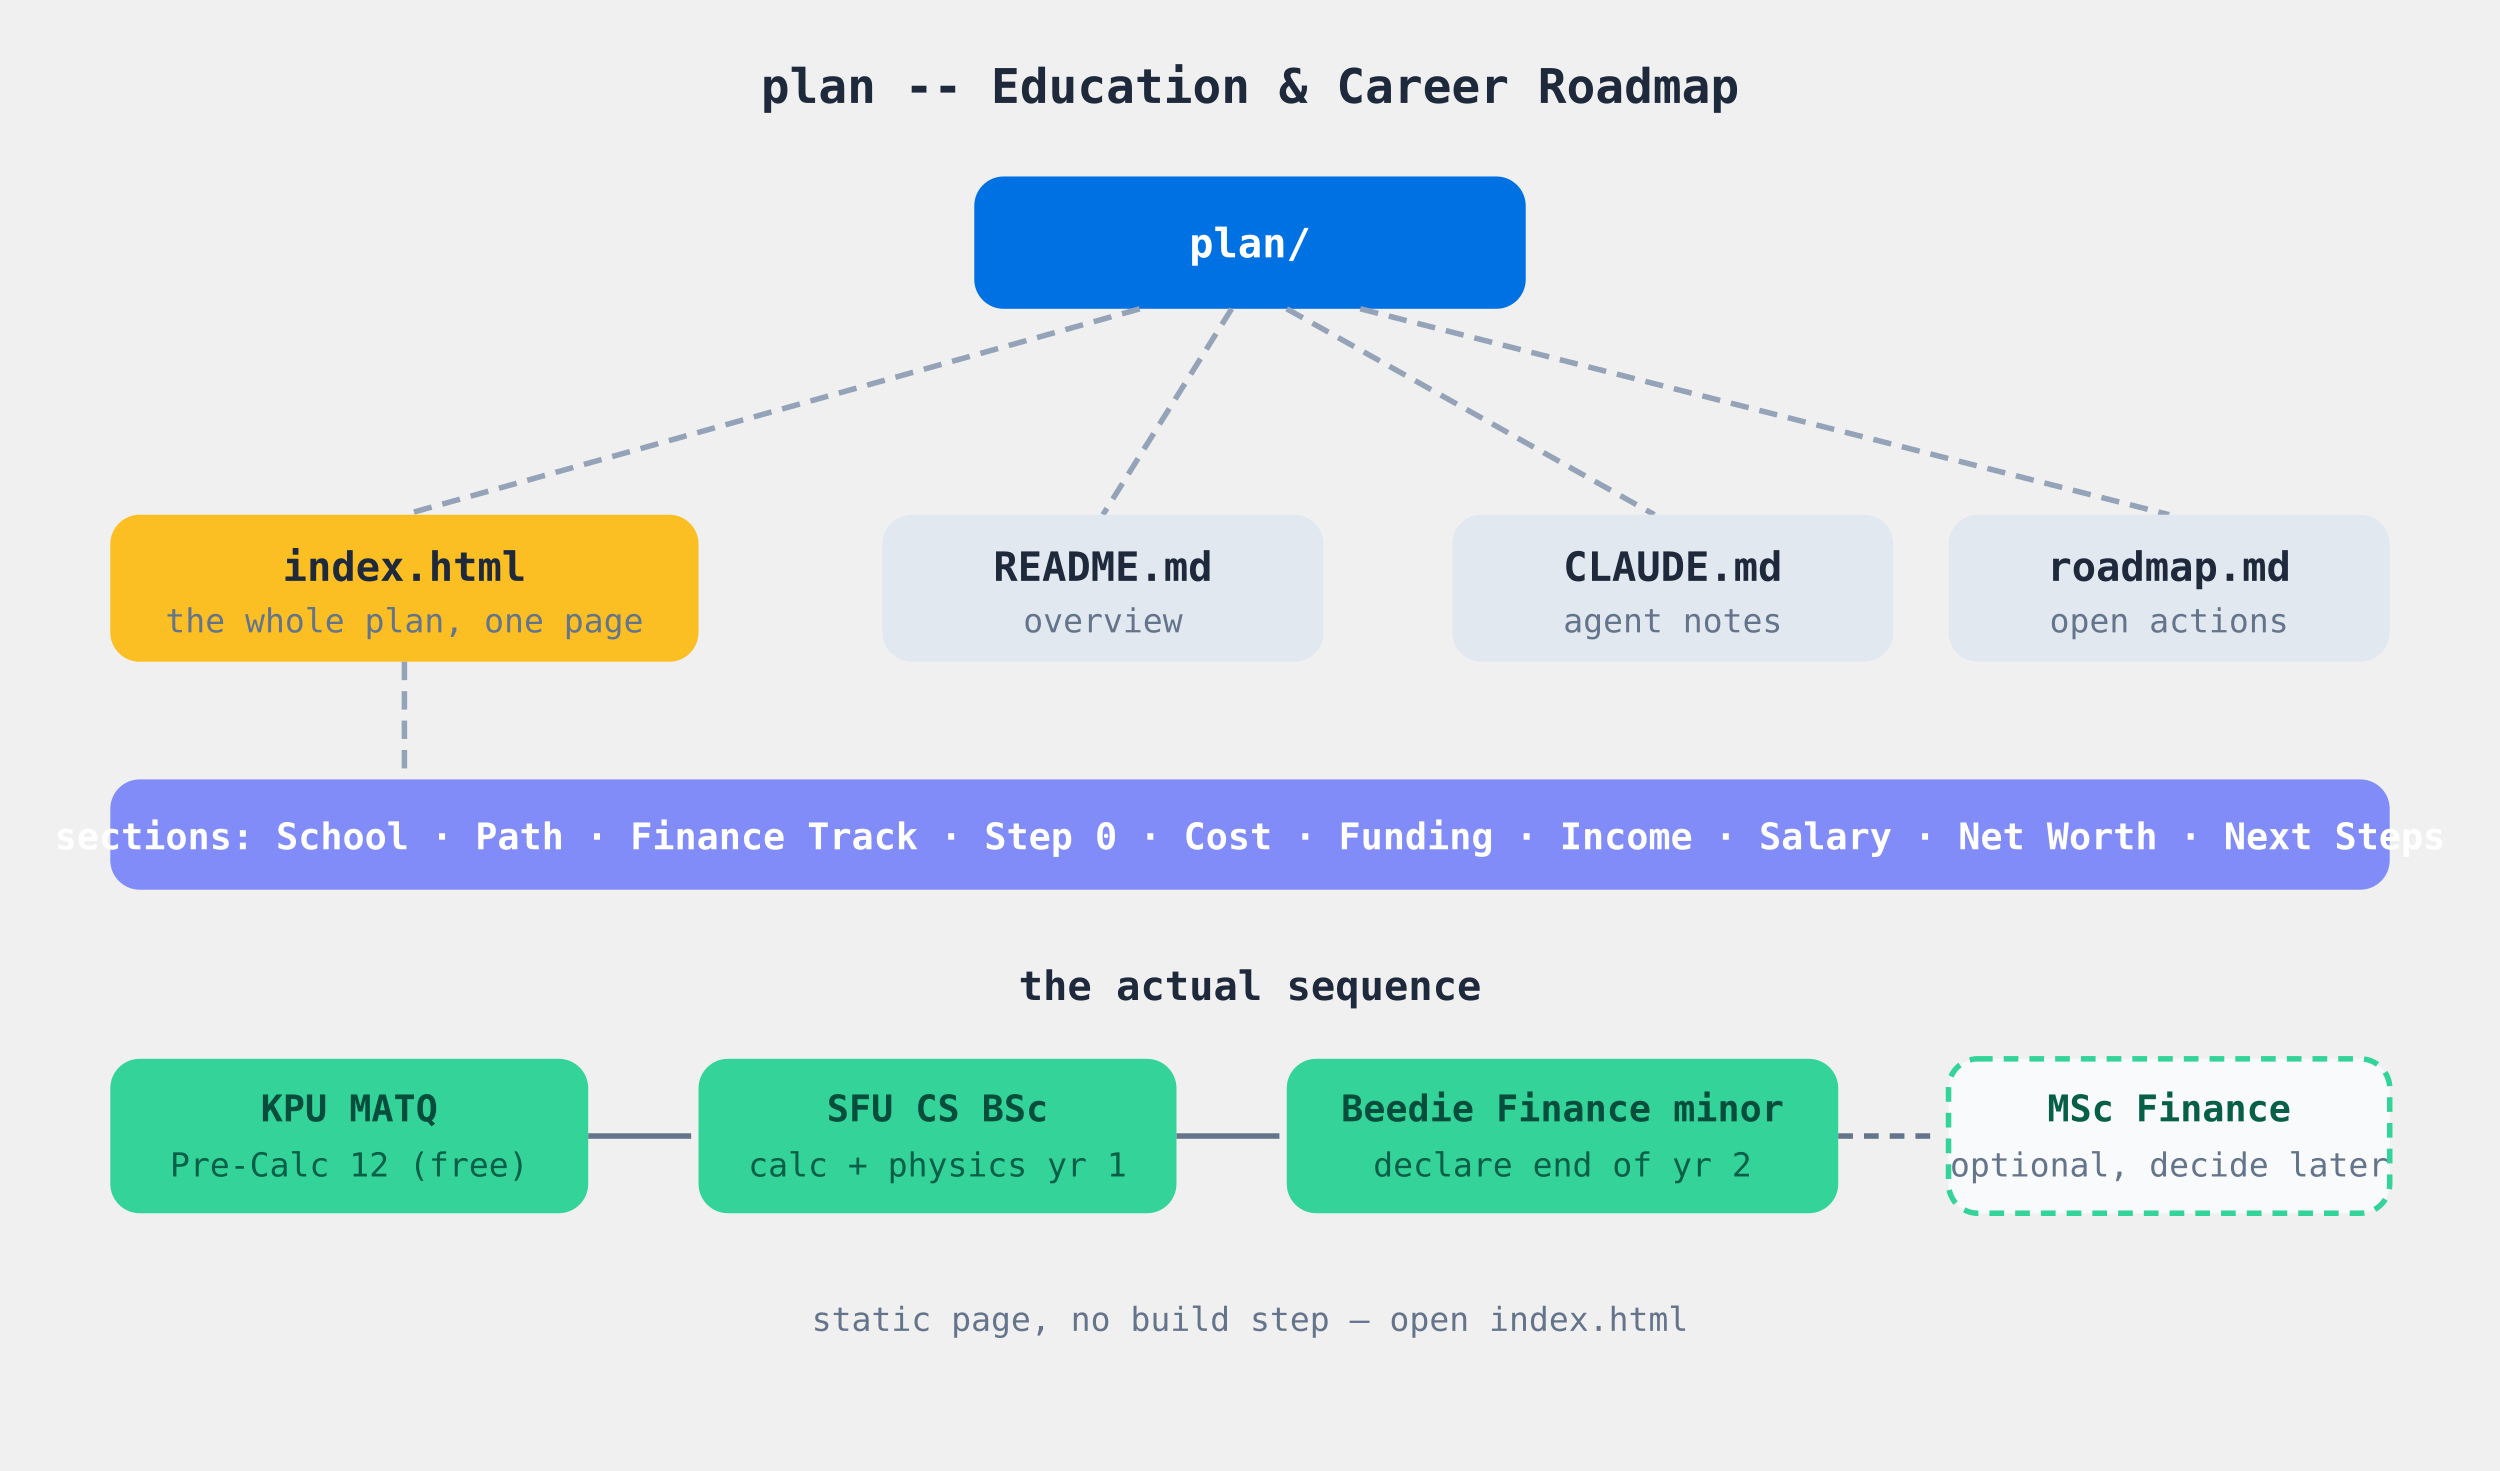
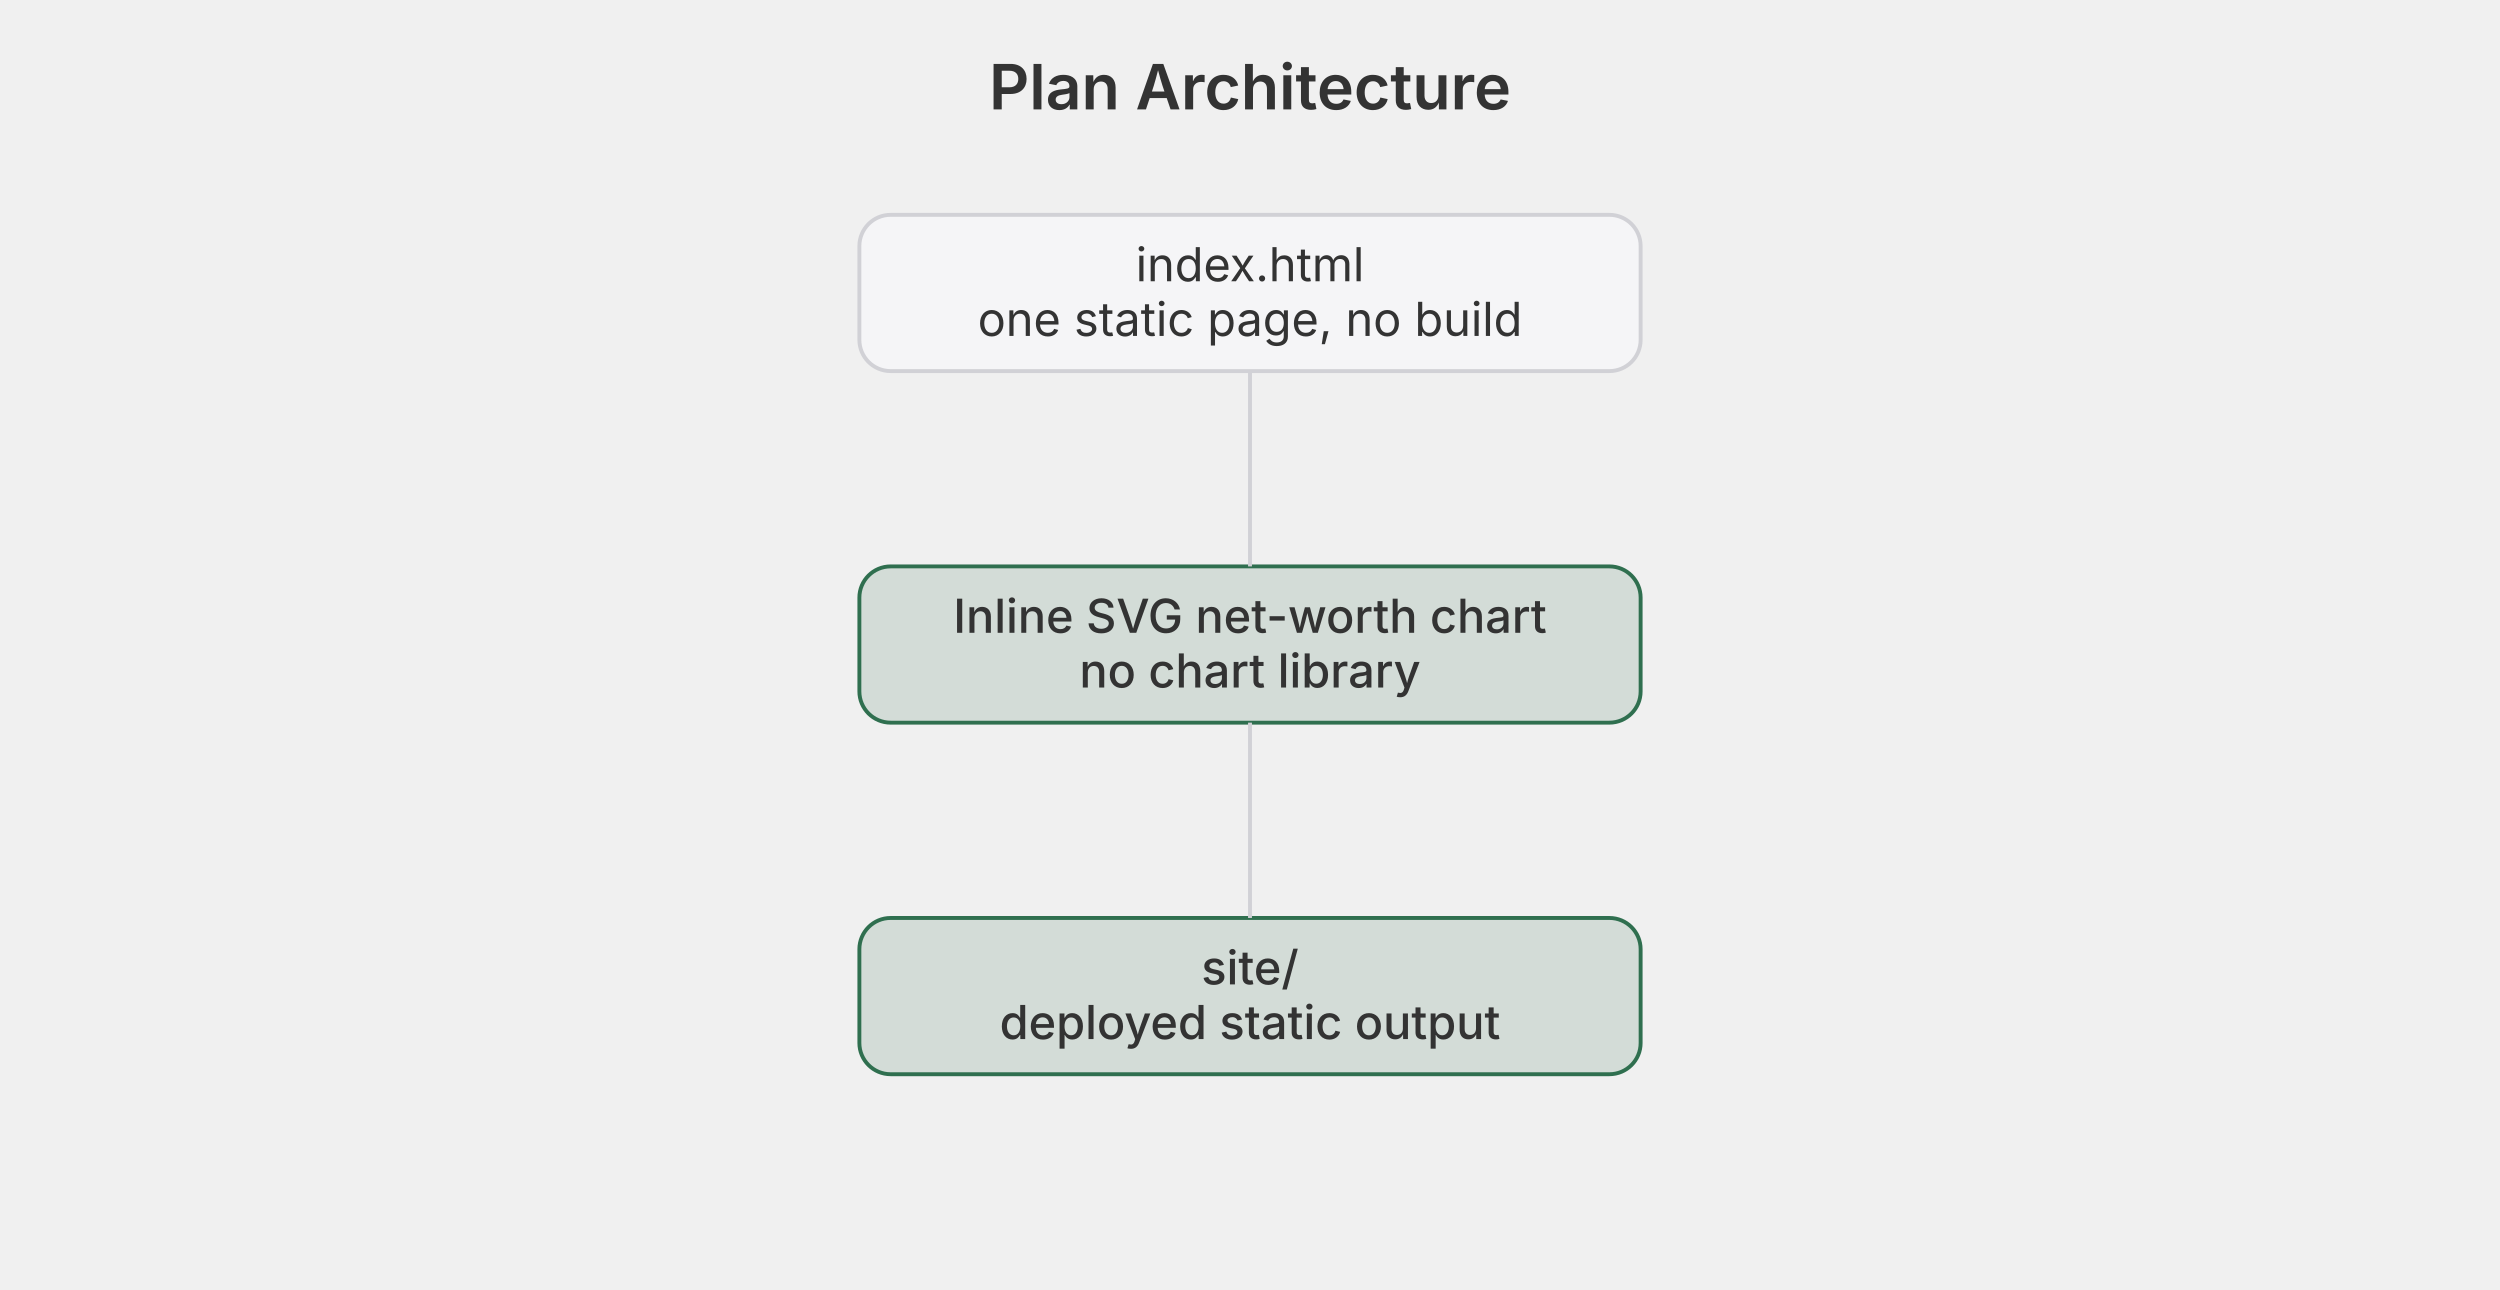
- <svg xmlns="http://www.w3.org/2000/svg" viewBox="0 0 680 400" width="680" height="400" style="font-family:monospace;background:#f8fafc;border-radius:12px">
-   <text x="340" y="28" text-anchor="middle" font-size="13" font-weight="bold" fill="#1e293b">plan  --  Education &amp; Career Roadmap</text>
-   <rect x="265" y="48" width="150" height="36" rx="8" fill="#0071e3" />
-   <text x="340" y="70" text-anchor="middle" font-size="11" fill="white" font-weight="bold">plan/</text>
-   <line x1="310" y1="84" x2="110" y2="140" stroke="#94a3b8" stroke-width="1.5" stroke-dasharray="5,3" />
-   <line x1="335" y1="84" x2="300" y2="140" stroke="#94a3b8" stroke-width="1.5" stroke-dasharray="5,3" />
-   <line x1="350" y1="84" x2="450" y2="140" stroke="#94a3b8" stroke-width="1.5" stroke-dasharray="5,3" />
-   <line x1="370" y1="84" x2="590" y2="140" stroke="#94a3b8" stroke-width="1.5" stroke-dasharray="5,3" />
-   <rect x="30" y="140" width="160" height="40" rx="8" fill="#fbbf24" />
-   <text x="110" y="158" text-anchor="middle" font-size="11" fill="#1e293b" font-weight="bold">index.html</text>
-   <text x="110" y="172" text-anchor="middle" font-size="9" fill="#64748b">the whole plan, one page</text>
-   <rect x="240" y="140" width="120" height="40" rx="8" fill="#e2e8f0" />
-   <text x="300" y="158" text-anchor="middle" font-size="11" fill="#1e293b" font-weight="bold">README.md</text>
-   <text x="300" y="172" text-anchor="middle" font-size="9" fill="#64748b">overview</text>
-   <rect x="395" y="140" width="120" height="40" rx="8" fill="#e2e8f0" />
-   <text x="455" y="158" text-anchor="middle" font-size="11" fill="#1e293b" font-weight="bold">CLAUDE.md</text>
-   <text x="455" y="172" text-anchor="middle" font-size="9" fill="#64748b">agent notes</text>
-   <rect x="530" y="140" width="120" height="40" rx="8" fill="#e2e8f0" />
-   <text x="590" y="158" text-anchor="middle" font-size="11" fill="#1e293b" font-weight="bold">roadmap.md</text>
-   <text x="590" y="172" text-anchor="middle" font-size="9" fill="#64748b">open actions</text>
-   <line x1="110" y1="180" x2="110" y2="212" stroke="#94a3b8" stroke-width="1.5" stroke-dasharray="5,3" />
-   <rect x="30" y="212" width="620" height="30" rx="8" fill="#818cf8" />
-   <text x="340" y="231" text-anchor="middle" font-size="10" fill="white" font-weight="bold">sections: School · Path · Finance Track · Step 0 · Cost · Funding · Income · Salary · Net Worth · Next Steps</text>
-   <text x="340" y="272" text-anchor="middle" font-size="11" font-weight="bold" fill="#1e293b">the actual sequence</text>
-   <rect x="30" y="288" width="130" height="42" rx="8" fill="#34d399" />
-   <text x="95" y="305" text-anchor="middle" font-size="10" fill="#064e3b" font-weight="bold">KPU MATQ</text>
-   <text x="95" y="320" text-anchor="middle" font-size="9" fill="#065f46">Pre-Calc 12 (free)</text>
-   <rect x="190" y="288" width="130" height="42" rx="8" fill="#34d399" />
-   <text x="255" y="305" text-anchor="middle" font-size="10" fill="#064e3b" font-weight="bold">SFU CS BSc</text>
-   <text x="255" y="320" text-anchor="middle" font-size="9" fill="#065f46">calc + physics yr 1</text>
-   <rect x="350" y="288" width="150" height="42" rx="8" fill="#34d399" />
-   <text x="425" y="305" text-anchor="middle" font-size="10" fill="#064e3b" font-weight="bold">Beedie Finance minor</text>
-   <text x="425" y="320" text-anchor="middle" font-size="9" fill="#065f46">declare end of yr 2</text>
-   <rect x="530" y="288" width="120" height="42" rx="8" fill="#f8fafc" stroke="#34d399" stroke-width="1.5" stroke-dasharray="4,3" />
-   <text x="590" y="305" text-anchor="middle" font-size="10" fill="#065f46" font-weight="bold">MSc Finance</text>
-   <text x="590" y="320" text-anchor="middle" font-size="9" fill="#64748b">optional, decide later</text>
-   <line x1="160" y1="309" x2="188" y2="309" stroke="#64748b" stroke-width="1.5" />
-   <line x1="320" y1="309" x2="348" y2="309" stroke="#64748b" stroke-width="1.5" />
-   <line x1="500" y1="309" x2="528" y2="309" stroke="#64748b" stroke-width="1.5" stroke-dasharray="4,3" />
-   <text x="340" y="362" text-anchor="middle" font-size="9" fill="#64748b">static page, no build step — open index.html</text>
+ <svg xmlns="http://www.w3.org/2000/svg" width="640" height="330" style="background:#fff;font-family:-apple-system,BlinkMacSystemFont,sans-serif" viewBox="0 0 640 330">
+   <text x="320" y="28" fill="#333" font-size="16" font-weight="600" text-anchor="middle">Plan Architecture</text>
+   <rect width="200" height="40" x="220" y="55" fill="#f5f5f7" stroke="#d1d1d6" rx="8" />
+   <text x="320" y="72" fill="#333" font-size="12" text-anchor="middle">index.html</text>
+   <text x="320" y="86" fill="#333" font-size="12" text-anchor="middle">one static page, no build</text>
+   <rect width="200" height="40" x="220" y="145" fill="#2f6f4f" fill-opacity=".15" stroke="#2f6f4f" rx="8" />
+   <text x="320" y="162" fill="#333" font-size="12" font-weight="500" text-anchor="middle">Inline SVG net-worth chart</text>
+   <text x="320" y="176" fill="#333" font-size="12" font-weight="500" text-anchor="middle">no chart library</text>
+   <rect width="200" height="40" x="220" y="235" fill="#2f6f4f" fill-opacity=".15" stroke="#2f6f4f" rx="8" />
+   <text x="320" y="252" fill="#333" font-size="12" font-weight="500" text-anchor="middle">site/</text>
+   <text x="320" y="266" fill="#333" font-size="12" font-weight="500" text-anchor="middle">deployed static output</text>
+   <path stroke="#d1d1d6" fill="none" d="M320 95V145M320 185V235" />
</svg>
